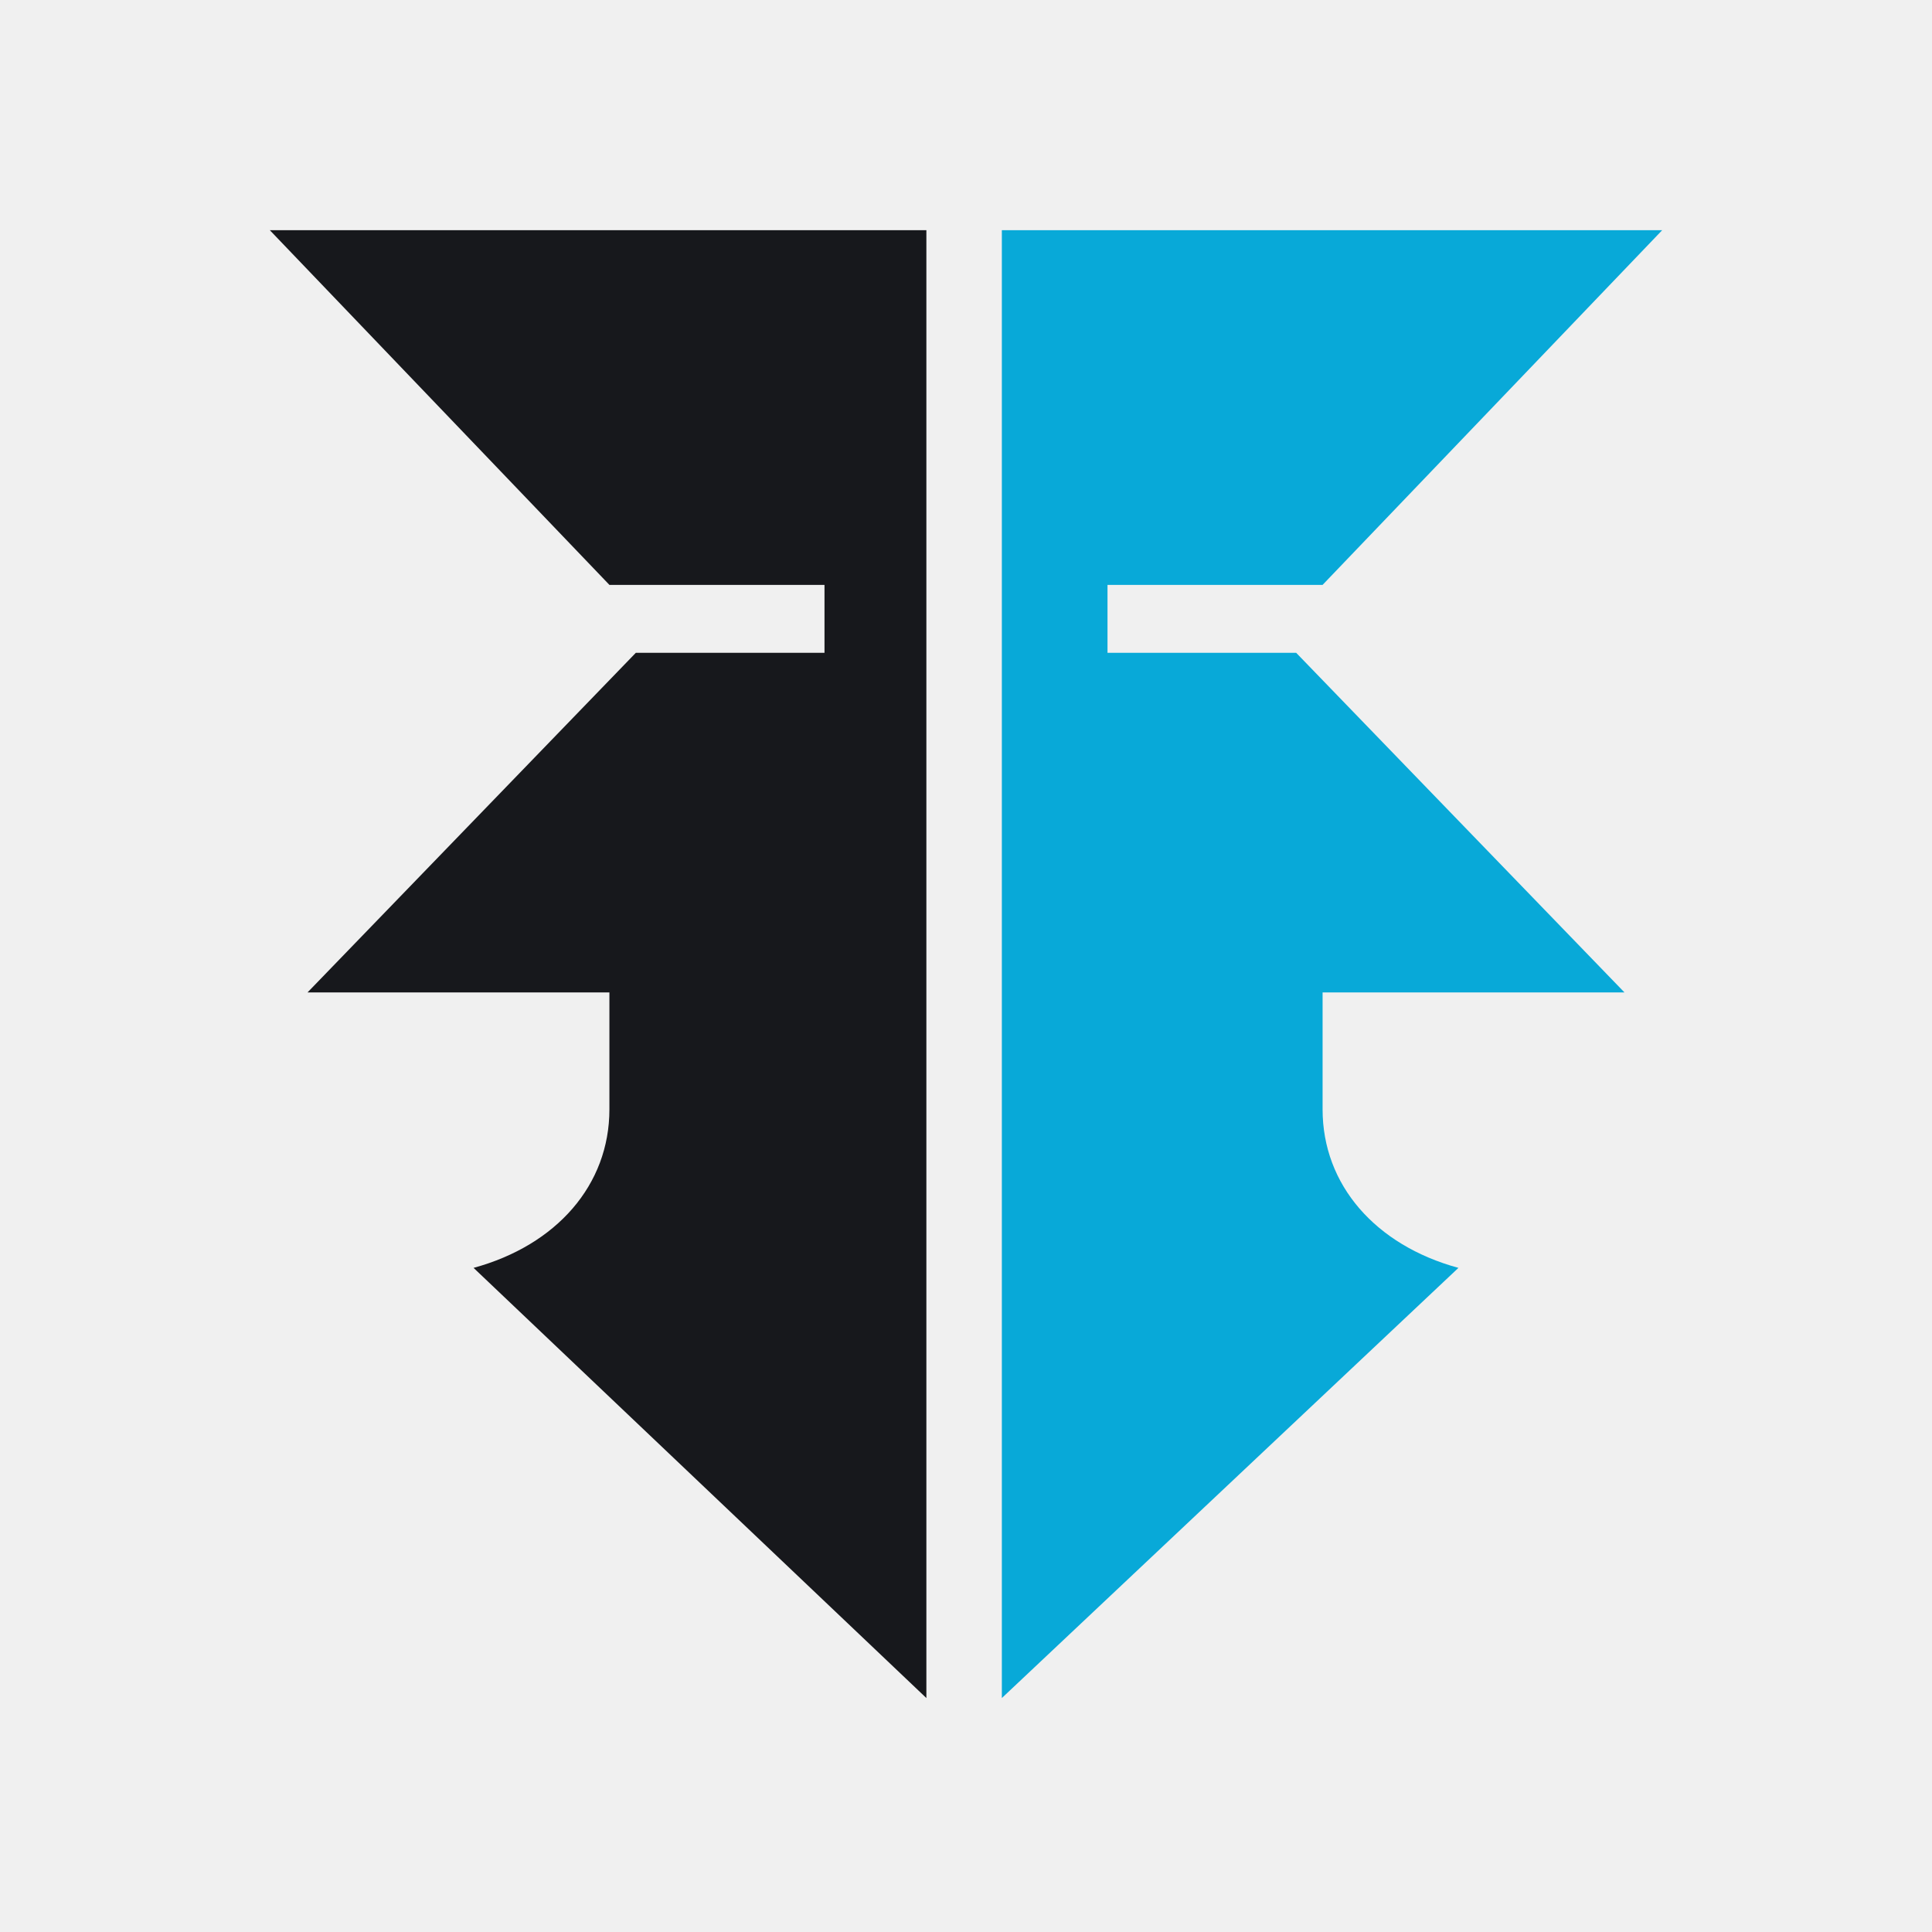
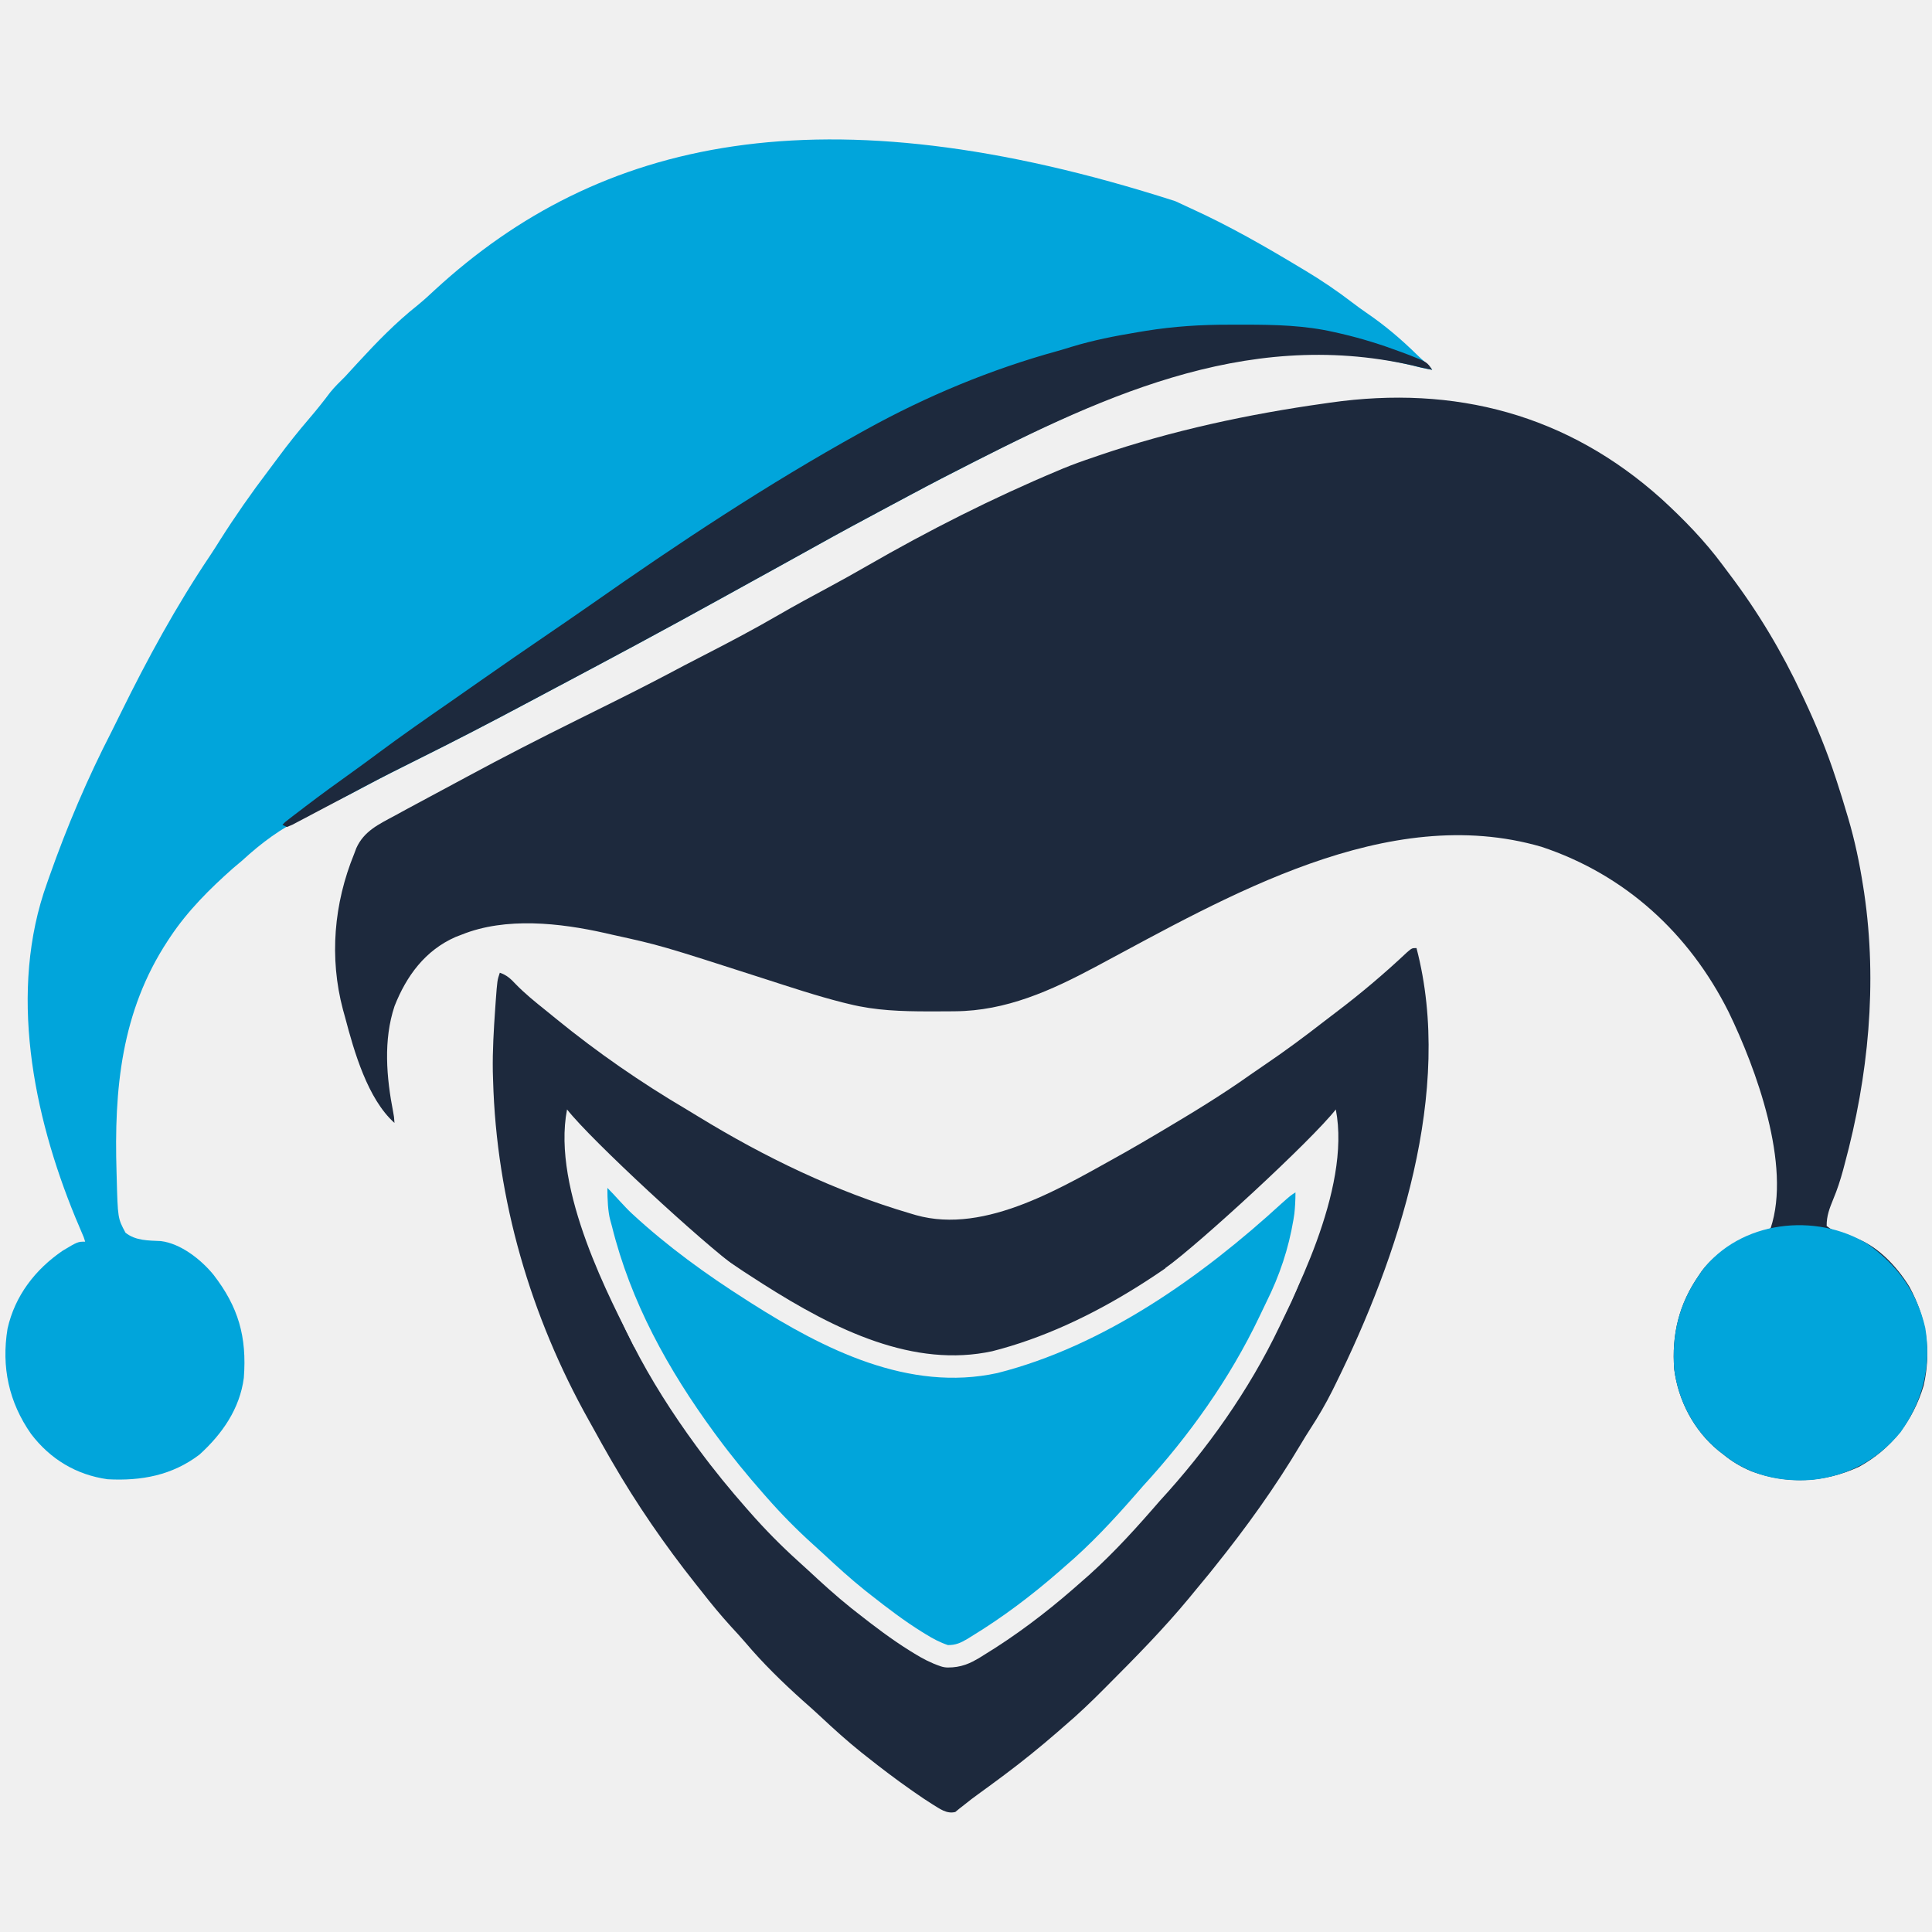
- <svg xmlns="http://www.w3.org/2000/svg" width="512" height="512" viewBox="0 0 512 512" role="img" aria-labelledby="title desc">
-   <g transform="translate(71.5 61)">
-     <path fill="#17181c" d="M0 0H174V389L54 275C76 269 90 253 90 233V202H10L97 112H147V94H90L0 0Z" />
-     <path fill="#08a9d8" d="M194 0H369L279 94H222V112H272L359 202H279V233C279 253 293 269 315 275L194 389V0Z" />
+ <svg xmlns="http://www.w3.org/2000/svg" version="1.1" width="512" height="512" viewBox="0 0 862 862" role="img" aria-labelledby="title desc">
+   <g transform="translate(0,51)">
+     <defs>
+       <mask id="mouth-clearance" maskUnits="userSpaceOnUse" x="0" y="0" width="862" height="760">
+         <rect x="0" y="0" width="862" height="760" fill="white" />
+         <g transform="translate(578,481)">
+           <path d="M0 0 C0 3.5 -0.2 7 -0.5 9.56 C-0.6 10.42 -0.75 11.28 -0.9 12.16 C-3.07 25.1 -7.05 37.04 -12.98 48.94 C-14.07 51.15 -15.13 53.38 -16.18 55.61 C-29.31 83.11 -47.4 108.58 -68 131 C-69.13 132.29 -70.25 133.58 -71.38 134.88 C-81.29 146.23 -91.51 157.22 -103 167 C-103.9 167.79 -104.8 168.58 -105.72 169.39 C-117.8 179.9 -130.63 189.6 -144.31 197.94 C-145 198.37 -145.69 198.8 -146.39 199.24 C-149.39 201 -151.55 202 -155.05 201.99 C-158.61 200.8 -161.7 199.16 -164.88 197.19 C-165.52 196.79 -166.16 196.4 -166.83 195.99 C-174.58 191.16 -181.82 185.64 -189 180 C-190 179.21 -191 178.43 -192.03 177.62 C-198.41 172.5 -204.45 167.03 -210.43 161.45 C-212.03 159.97 -213.64 158.51 -215.26 157.05 C-222.62 150.4 -229.46 143.46 -236 136 C-236.49 135.45 -236.98 134.89 -237.48 134.32 C-244.67 126.14 -251.54 117.77 -258 109 C-258.46 108.38 -258.92 107.76 -259.39 107.12 C-279.93 79.05 -296.61 48.93 -305 15 C-305.11 14.59 -305.11 14.59 -305.69 12.5 C-306.77 8.6 -307 3 -307 -2 C-303.5 1.5 -299.5 6.27 -295.94 9.56 C-280.33 24 -262.94 36.61 -245 48 C-244.29 48.46 -243.58 48.91 -242.85 49.38 C-210.38 70.02 -172.5 89.2 -132.99 80.61 C-85.43 68.55 -41.82 37.62 -6.12 4.88 C-2.22 1.43 -2.22 1.43 0 0 Z " fill="black" stroke="black" stroke-width="20" stroke-linejoin="round" stroke-linecap="round" />
+         </g>
+         <path d="M253 444 C264 458 314 504 329 514.75 L329 535 L283 550 C273 530 246 480 253 444 Z M596 444 C585 458 535 504 520 514.75 L520 535 L566 550 C576 530 603 480 596 444 Z" fill="black" />
+       </mask>
+     </defs>
+     <path d="M0 0 C9.97 9.14 19.15 18.57 27.22 29.44 C28.19 30.75 29.17 32.06 30.15 33.36 C42.9 50.18 53.7 68.23 62.63 87.35 C62.99 88.12 63.36 88.9 63.74 89.7 C69.06 101.04 73.75 112.44 77.63 124.35 C77.84 125 78.06 125.66 78.28 126.33 C79.81 130.98 81.25 135.65 82.63 140.35 C82.84 141.05 83.05 141.75 83.27 142.48 C86.2 152.41 88.28 162.36 89.88 172.6 C90.04 173.64 90.21 174.68 90.37 175.75 C96.33 216.16 92.26 257.6 81.63 296.85 C81.39 297.75 81.15 298.64 80.91 299.57 C79.71 303.94 78.37 308.11 76.61 312.29 C74.93 316.43 73.57 319.83 73.63 324.35 C77.01 327.02 80.24 327.93 84.35 329.05 C95.38 332.06 104.73 342 110.57 351.5 C118.08 365.41 120.44 379.96 116.91 395.54 C112.16 411.32 102.44 424.02 87.88 431.88 C72.34 438.92 56.13 439.69 40.16 433.83 C35.45 431.85 31.57 429.58 27.63 426.35 C26.87 425.76 26.12 425.18 25.34 424.57 C14.45 415.64 7.42 402.32 5.63 388.35 C4.43 372.79 7.71 359.18 16.63 346.35 C17.07 345.7 17.51 345.04 17.96 344.37 C24.83 335.3 35.57 329.83 46.14 326.42 C46.55 326.24 46.55 326.24 48.63 325.35 C58 297.23 42.1 254.02 29.86 228.8 C12.28 193.76 -16.24 167.59 -53.62 155.16 C-122.44 135.17 -193.9 177.34 -252.52 208.69 C-272.4 219.3 -292.42 228.4 -315.36 228.55 C-316.1 228.56 -316.83 228.56 -317.59 228.57 C-319.96 228.59 -322.32 228.6 -324.68 228.6 C-325.09 228.6 -325.09 228.6 -327.13 228.6 C-339.1 228.59 -350.69 228.24 -362.37 225.35 C-362.84 225.24 -362.84 225.24 -365.19 224.67 C-377.09 221.66 -388.73 217.78 -400.4 214.02 C-446.64 199.13 -446.64 199.13 -468.37 194.35 C-469.36 194.12 -470.35 193.89 -471.37 193.66 C-491.59 189.11 -515.72 186.42 -535.37 194.35 C-536.28 194.7 -537.19 195.05 -538.13 195.41 C-551.69 201.38 -560.06 212.82 -565.34 226.25 C-570.39 241.39 -568.96 258.11 -565.94 273.55 C-565.55 275.63 -565.55 275.63 -565.37 278.35 C-577.34 267.69 -583.41 246.4 -587.37 231.35 C-587.7 230.17 -588.02 229 -588.36 227.79 C-594.51 204.57 -592.4 180.46 -583.37 158.35 C-583.05 157.49 -582.73 156.64 -582.39 155.75 C-578.99 148.18 -572.4 145.12 -565.37 141.35 C-563.49 140.32 -561.61 139.29 -559.72 138.26 C-555.41 135.92 -551.09 133.6 -546.75 131.29 C-542.13 128.83 -537.53 126.35 -532.92 123.86 C-516.66 115.07 -500.23 106.66 -483.67 98.46 C-478.09 95.69 -472.51 92.92 -466.93 90.14 C-466.33 89.84 -465.74 89.55 -465.13 89.24 C-455.46 84.43 -445.88 79.47 -436.35 74.39 C-433.36 72.81 -430.36 71.27 -427.35 69.73 C-416.14 63.99 -405.04 58.13 -394.15 51.81 C-386.65 47.47 -379.05 43.35 -371.42 39.26 C-365.76 36.21 -360.15 33.09 -354.59 29.88 C-327.12 14.05 -298.61 -0.39 -269.37 -12.65 C-268.6 -12.98 -267.82 -13.3 -267.03 -13.64 C-262.53 -15.49 -257.98 -17.11 -253.37 -18.65 C-252.97 -18.79 -252.97 -18.79 -250.95 -19.49 C-218.54 -30.54 -184.26 -37.91 -150.37 -42.65 C-149.95 -42.71 -149.95 -42.71 -147.81 -43.02 C-92.16 -50.95 -42.02 -37.76 0 0 Z " fill="#1d293d" transform="translate(741.3711,171.6523)" />
+     <path d="M0 0 C2.38 1.13 4.77 2.23 7.17 3.32 C24.16 11.05 40.31 20.32 56.29 29.95 C56.87 30.3 57.45 30.64 58.05 31 C65.37 35.39 72.26 40.07 79.03 45.25 C81.12 46.85 83.23 48.39 85.4 49.87 C93.65 55.5 101.01 61.77 108.13 68.78 C109.22 69.83 110.34 70.84 111.49 71.83 C113.13 73.27 113.13 73.27 114.66 75.26 C111.55 74.78 108.69 74.08 105.66 73.26 C104.15 72.92 102.63 72.58 101.11 72.26 C100.34 72.1 99.57 71.93 98.77 71.76 C26.74 56.83 -38.8 90.11 -101.34 122.26 C-102.32 122.76 -103.29 123.27 -104.3 123.78 C-108.82 126.12 -113.32 128.5 -117.81 130.9 C-120.89 132.56 -123.98 134.2 -127.06 135.84 C-138.59 141.99 -150.1 148.18 -161.5 154.56 C-167.7 158.03 -173.93 161.46 -180.15 164.89 C-182.66 166.27 -185.18 167.66 -187.69 169.04 C-188.32 169.39 -188.95 169.74 -189.61 170.1 C-193.98 172.51 -198.36 174.93 -202.74 177.35 C-227.05 190.81 -251.53 203.93 -276.07 216.94 C-280.26 219.16 -284.45 221.39 -288.63 223.62 C-305.19 232.46 -321.83 241.08 -338.64 249.43 C-346.47 253.32 -354.28 257.24 -361.98 261.38 C-366.34 263.72 -370.74 265.97 -375.17 268.16 C-378.1 269.61 -381.03 271.07 -383.95 272.54 C-385.39 273.25 -386.83 273.96 -388.27 274.66 C-399.02 279.89 -407.55 286.18 -416.34 294.26 C-417.65 295.37 -418.96 296.48 -420.28 297.57 C-430.72 306.8 -440.59 316.63 -448.34 328.26 C-448.71 328.81 -449.07 329.36 -449.45 329.93 C-470.3 361.59 -473.47 396.35 -472.34 433.26 C-472.32 433.98 -472.3 434.7 -472.28 435.44 C-471.79 453.84 -471.79 453.84 -468.34 460.26 C-463.84 463.86 -458.15 463.72 -452.63 463.99 C-443.72 465.03 -434.6 472.28 -429.13 478.96 C-417.96 493.37 -414.15 506.7 -415.55 525.03 C-417.37 538.88 -425.24 550.1 -435.34 559.26 C-447.53 568.55 -461.37 571.07 -476.34 570.26 C-490.38 568.28 -501.94 561.25 -510.46 550.07 C-520.4 535.9 -523.77 520.16 -520.98 503.09 C-517.69 488.4 -508.64 476.65 -496.34 468.26 C-489.64 464.26 -489.64 464.26 -486.34 464.26 C-486.9 462.39 -486.9 462.39 -488.05 459.74 C-488.26 459.25 -488.26 459.25 -489.31 456.75 C-489.78 455.66 -490.24 454.57 -490.71 453.45 C-509.61 407.5 -520.69 352.35 -503.34 304.26 C-503 303.31 -502.67 302.36 -502.33 301.38 C-494.5 279.13 -485.29 257.5 -474.49 236.53 C-473.11 233.8 -471.76 231.06 -470.42 228.32 C-458.58 204.26 -445.66 180.53 -430.68 158.26 C-429.12 155.93 -427.63 153.57 -426.15 151.2 C-419.38 140.53 -412.16 130.17 -404.51 120.12 C-403.05 118.19 -401.6 116.26 -400.17 114.31 C-395.75 108.32 -391.14 102.57 -386.3 96.92 C-383.05 93.13 -379.96 89.26 -376.97 85.26 C-374.92 82.75 -372.64 80.54 -370.34 78.26 C-368.48 76.25 -366.62 74.23 -364.78 72.2 C-356.33 63.01 -347.82 54.23 -338.03 46.46 C-335.31 44.24 -332.77 41.91 -330.21 39.51 C-257.14 -27.61 -158.05 -50.82 0 0 Z " fill="#01A5DB" transform="translate(524.3389,38.73926)" />
+     <g mask="url(#mouth-clearance)">
+       <path d="M0 0 C16.72 63.82 -8.18 137.99 -36.12 194.56 C-36.6 195.54 -37.08 196.51 -37.58 197.52 C-40.52 203.39 -43.76 208.94 -47.34 214.44 C-48.79 216.67 -50.17 218.92 -51.53 221.2 C-62.96 240.44 -75.99 258.56 -90 276 C-90.82 277.02 -91.64 278.04 -92.48 279.1 C-94.64 281.75 -96.81 284.38 -99 287 C-99.8 287.98 -100.6 288.95 -101.43 289.96 C-112.83 303.74 -125.38 316.47 -138 329.12 C-138.49 329.62 -138.98 330.11 -139.48 330.61 C-145.14 336.3 -150.88 341.8 -157 347 C-158.13 347.98 -159.26 348.97 -160.39 349.96 C-168.05 356.6 -175.87 362.94 -184 369 C-184.62 369.46 -185.24 369.93 -185.88 370.4 C-189.09 372.79 -192.31 375.16 -195.55 377.49 C-197.65 379 -199.66 380.53 -201.67 382.17 C-202.42 382.75 -203.17 383.34 -203.94 383.94 C-204.24 384.19 -204.24 384.19 -205.78 385.46 C-209.7 386.41 -212.7 384 -216 382 C-218.62 380.37 -221.16 378.65 -223.69 376.88 C-224.38 376.4 -225.07 375.92 -225.78 375.42 C-232.35 370.82 -238.72 365.99 -245 361 C-245.92 360.27 -246.84 359.55 -247.79 358.8 C-254.08 353.75 -260.01 348.39 -265.89 342.89 C-268.51 340.44 -271.18 338.06 -273.88 335.69 C-282.82 327.66 -291.58 319.14 -299.34 309.95 C-301.47 307.45 -303.71 305.04 -305.94 302.62 C-310.53 297.58 -314.81 292.37 -319 287 C-319.89 285.88 -320.77 284.77 -321.66 283.65 C-335.41 266.31 -347.92 248.17 -359 229 C-359.36 228.39 -359.71 227.77 -360.08 227.14 C-362.37 223.17 -364.6 219.18 -366.8 215.17 C-367.61 213.71 -368.42 212.25 -369.24 210.79 C-395.28 164.38 -410.52 112.19 -412 59 C-412.04 57.69 -412.08 56.39 -412.12 55.04 C-412.27 45.7 -411.71 36.44 -411.06 27.12 C-410.98 25.88 -410.89 24.64 -410.8 23.36 C-410.13 14.39 -410.13 14.39 -409 11 C-405.96 12.01 -404.08 13.75 -401.94 16.06 C-397.79 20.33 -393.24 24.01 -388.6 27.72 C-386.92 29.06 -385.25 30.42 -383.59 31.79 C-365.36 46.63 -346.09 59.97 -325.84 71.9 C-324.05 72.97 -322.27 74.05 -320.5 75.14 C-290.84 93.3 -259.34 108.54 -225.94 118.38 C-225.09 118.63 -224.25 118.88 -223.38 119.14 C-192.02 128 -157.09 106.1 -130.21 91.25 C-125.44 88.56 -120.71 85.79 -116 83 C-115.72 82.83 -115.72 82.83 -114.31 82 C-100.53 73.83 -86.86 65.57 -73.8 56.27 C-71.91 54.94 -70 53.64 -68.08 52.34 C-58.78 46.06 -49.83 39.41 -40.97 32.52 C-39.15 31.12 -37.33 29.73 -35.5 28.34 C-24.55 20.04 -14.15 11.22 -4.14 1.8 C-2 0 -2 0 0 0 Z " fill="#1d293d" transform="translate(632,372)" />
+     </g>
+     <path d="M0 0 C0 3.5 -0.2 7 -0.5 9.56 C-0.6 10.42 -0.75 11.28 -0.9 12.16 C-3.07 25.1 -7.05 37.04 -12.98 48.94 C-14.07 51.15 -15.13 53.38 -16.18 55.61 C-29.31 83.11 -47.4 108.58 -68 131 C-69.13 132.29 -70.25 133.58 -71.38 134.88 C-81.29 146.23 -91.51 157.22 -103 167 C-103.9 167.79 -104.8 168.58 -105.72 169.39 C-117.8 179.9 -130.63 189.6 -144.31 197.94 C-145 198.37 -145.69 198.8 -146.39 199.24 C-149.39 201 -151.55 202 -155.05 201.99 C-158.61 200.8 -161.7 199.16 -164.88 197.19 C-165.52 196.79 -166.16 196.4 -166.83 195.99 C-174.58 191.16 -181.82 185.64 -189 180 C-190 179.21 -191 178.43 -192.03 177.62 C-198.41 172.5 -204.45 167.03 -210.43 161.45 C-212.03 159.97 -213.64 158.51 -215.26 157.05 C-222.62 150.4 -229.46 143.46 -236 136 C-236.49 135.45 -236.98 134.89 -237.48 134.32 C-244.67 126.14 -251.54 117.77 -258 109 C-258.46 108.38 -258.92 107.76 -259.39 107.12 C-279.93 79.05 -296.61 48.93 -305 15 C-305.11 14.59 -305.11 14.59 -305.69 12.5 C-306.77 8.6 -307 3 -307 -2 C-303.5 1.5 -299.5 6.27 -295.94 9.56 C-280.33 24 -262.94 36.61 -245 48 C-244.29 48.46 -243.58 48.91 -242.85 49.38 C-210.38 70.02 -172.5 89.2 -132.99 80.61 C-85.43 68.55 -41.82 37.62 -6.12 4.88 C-2.22 1.43 -2.22 1.43 0 0 Z " fill="#01A5DB" transform="translate(578,481)" />
+     <path d="M0 0 C2.35 0.01 4.69 0 7.04 -0.01 C20.49 -0.01 33.75 0.29 46.93 3.32 C47.9 3.54 48.88 3.75 49.88 3.98 C59.01 6.1 67.84 8.85 76.61 12.13 C77.22 12.36 77.22 12.36 80.32 13.52 C88.31 16.67 88.31 16.67 90.61 20.13 C87.56 19.58 84.62 18.9 81.61 18.13 C6.32 1.15 -59.68 33.34 -125.39 67.13 C-126.36 67.63 -127.34 68.13 -128.35 68.65 C-132.87 70.99 -137.37 73.36 -141.85 75.77 C-144.94 77.43 -148.02 79.07 -151.11 80.71 C-162.64 86.86 -174.15 93.05 -185.55 99.43 C-191.75 102.9 -197.98 106.33 -204.2 109.76 C-206.71 111.14 -209.23 112.53 -211.74 113.91 C-212.05 114.09 -212.05 114.09 -213.65 114.97 C-218.03 117.38 -222.41 119.8 -226.79 122.22 C-251.09 135.68 -275.57 148.8 -300.12 161.81 C-304.31 164.03 -308.5 166.26 -312.68 168.49 C-329.23 177.33 -345.87 185.95 -362.68 194.29 C-369.93 197.9 -377.17 201.52 -384.32 205.32 C-385.02 205.69 -385.71 206.05 -386.43 206.43 C-387.89 207.21 -389.34 207.98 -390.8 208.76 C-395.89 211.46 -400.98 214.16 -406.09 216.84 C-407.32 217.49 -408.56 218.14 -409.79 218.8 C-411.51 219.71 -413.23 220.61 -414.95 221.52 C-415.95 222.05 -416.95 222.57 -417.98 223.12 C-418.78 223.45 -419.57 223.79 -420.39 224.13 C-421.05 223.8 -421.71 223.47 -422.39 223.13 C-421.25 221.94 -421.25 221.94 -419.28 220.43 C-418.55 219.87 -417.83 219.3 -417.08 218.73 C-416.27 218.12 -415.47 217.51 -414.64 216.88 C-413.81 216.25 -412.99 215.62 -412.15 214.97 C-405.17 209.65 -398.07 204.5 -390.93 199.4 C-387.1 196.66 -383.31 193.86 -379.53 191.05 C-368.92 183.17 -358.09 175.61 -347.21 168.09 C-342.78 165.02 -338.37 161.92 -333.95 158.82 C-323.86 151.74 -313.7 144.76 -303.52 137.81 C-302.69 137.24 -301.86 136.67 -301 136.08 C-299.4 134.99 -297.8 133.9 -296.21 132.81 C-292.26 130.11 -288.33 127.39 -284.41 124.65 C-245.54 97.39 -205.94 71.14 -164.39 48.13 C-163.6 47.69 -162.8 47.25 -161.99 46.8 C-134.97 31.85 -106.14 19.87 -76.37 11.69 C-74.37 11.13 -72.39 10.52 -70.4 9.9 C-60.72 6.94 -50.93 5.04 -40.95 3.38 C-39.68 3.17 -38.41 2.96 -37.11 2.74 C-24.67 0.75 -12.58 -0.03 0 0 Z " fill="#1d293d" transform="translate(548.3867,93.86963)" />
+     <path d="M0 0 C13.28 9.46 21.94 21.43 25.62 37.35 C28.47 54.41 24.53 69.86 14.62 83.91 C4.5 96.18 -8.62 103.32 -24.44 105.15 C-38.8 106.35 -53.06 103.19 -64.38 93.91 C-65.13 93.33 -65.89 92.74 -66.67 92.14 C-77.55 83.21 -84.58 69.89 -86.38 55.91 C-87.58 40.36 -84.3 26.75 -75.38 13.91 C-74.94 13.26 -74.5 12.61 -74.05 11.94 C-56.95 -10.62 -23.04 -14.24 0 0 Z " fill="#01A5DB" transform="translate(833.375,504.0859)" />
  </g>
</svg>
